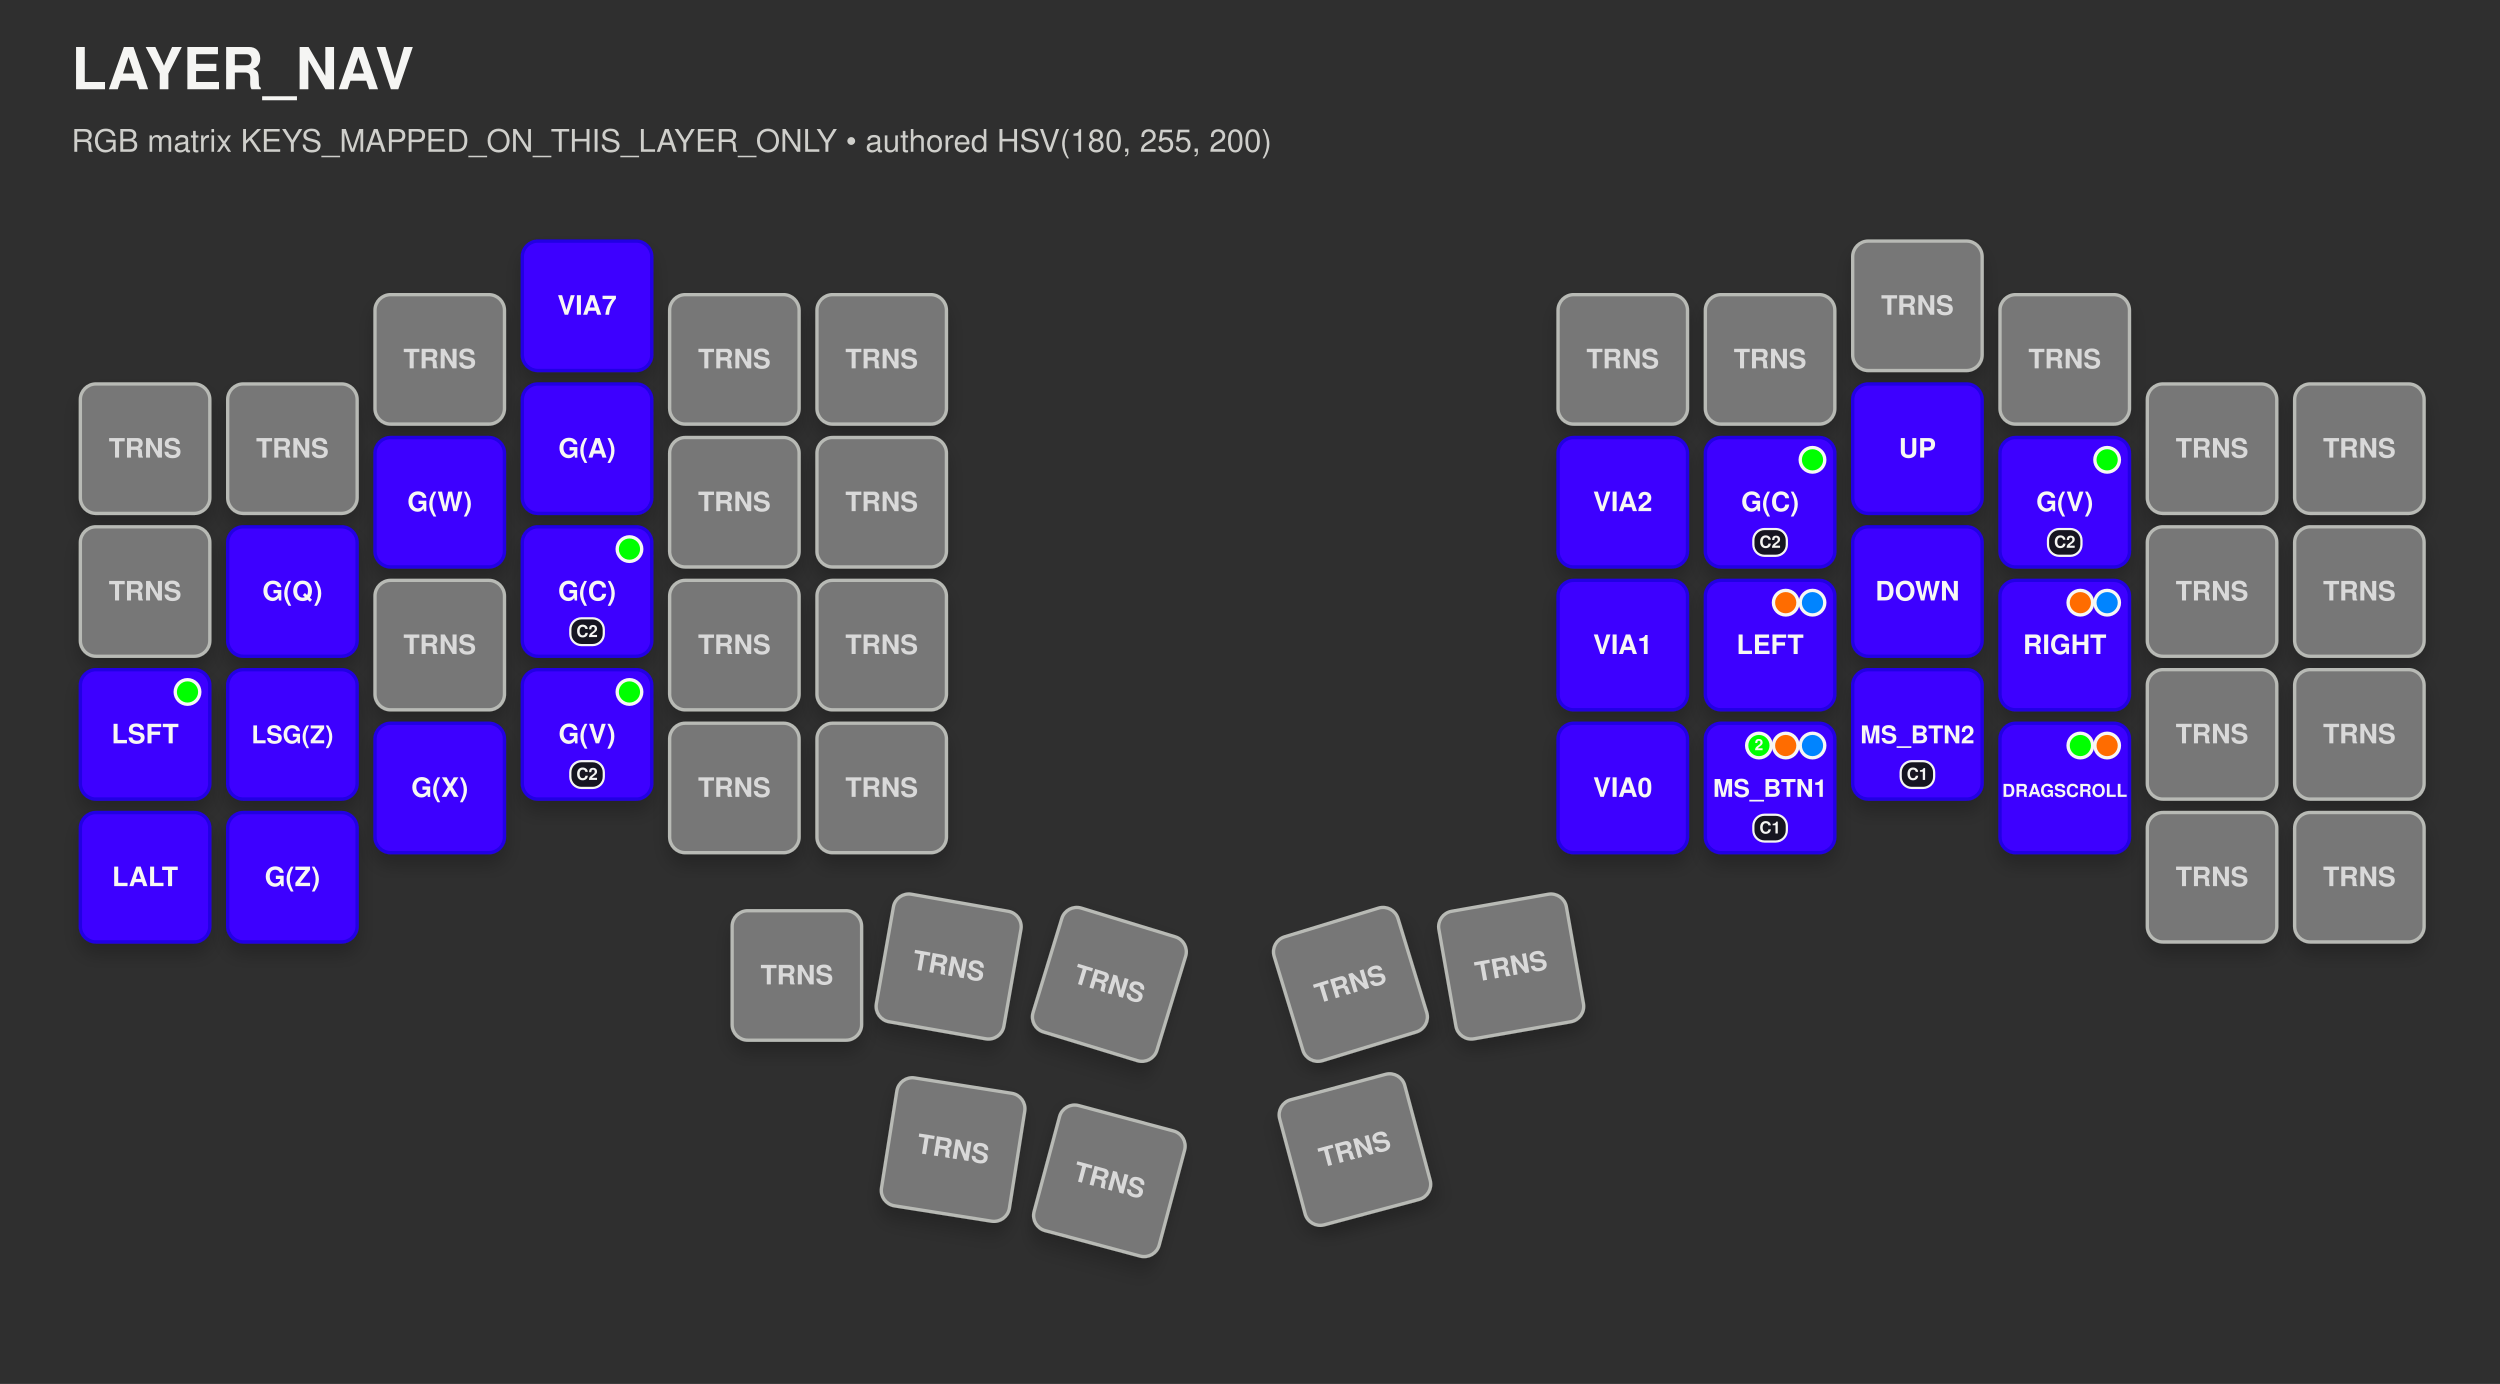
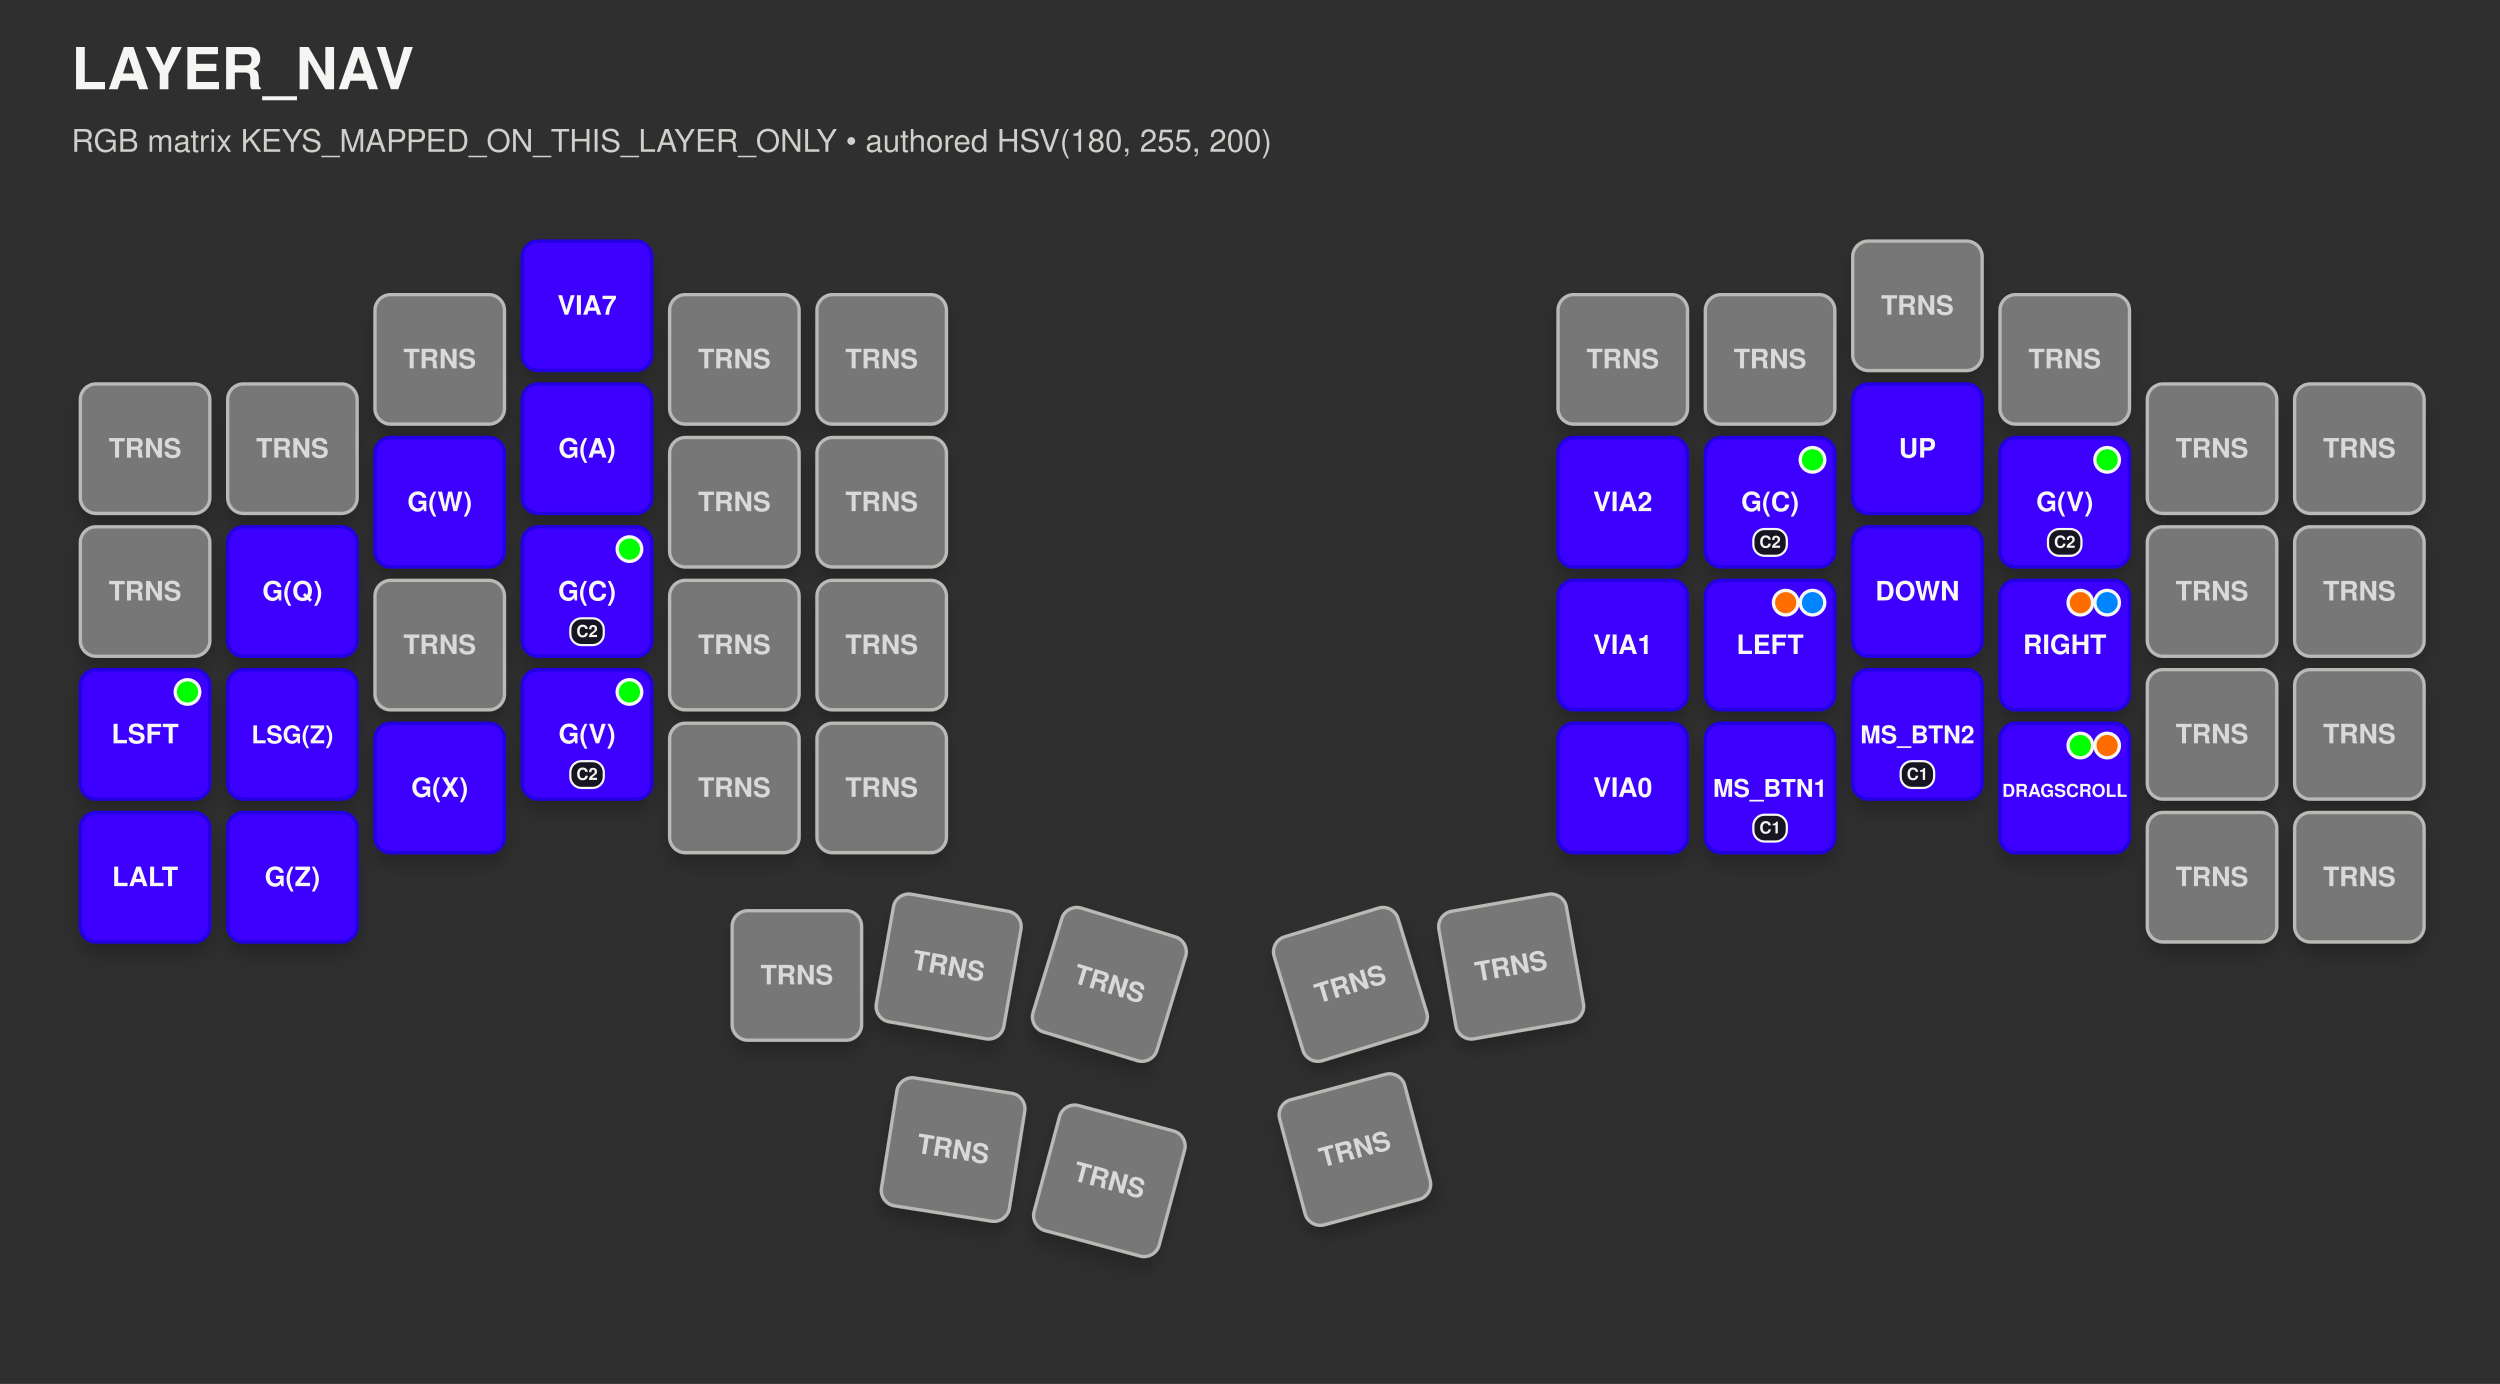
<svg xmlns="http://www.w3.org/2000/svg" width="1120" height="620" viewBox="0 0 1120 620" role="img" aria-labelledby="title desc">
  <defs>
    <filter id="shadow" x="-20%" y="-20%" width="140%" height="140%">
      <feDropShadow dx="0" dy="5" stdDeviation="4" flood-color="#000000" flood-opacity="0.22" />
    </filter>
  </defs>
  <rect width="1120" height="620" fill="#2f2f2f" />
  <text x="32" y="40" fill="#f5f5f3" font-size="26" font-family="Helvetica, Arial, sans-serif" font-weight="700">LAYER_NAV</text>
  <text x="32" y="68" fill="#cfcfcb" font-size="14" font-family="Helvetica, Arial, sans-serif">RGB matrix KEYS_MAPPED_ON_THIS_LAYER_ONLY • authored HSV(180, 255, 200)</text>
  <g transform="rotate(0 65.0 201.0)">
    <rect x="36.0" y="172.0" width="58" height="58" rx="7" fill="#777777" stroke="#b8bab5" stroke-width="1.5" filter="url(#shadow)" />
    <text x="65.0" y="205.0" fill="#ffffff" fill-opacity="0.72" font-size="12" text-anchor="middle" font-family="Helvetica, Arial, sans-serif" font-weight="600">TRNS</text>
  </g>
  <g transform="rotate(0 131.0 201.0)">
    <rect x="102.0" y="172.0" width="58" height="58" rx="7" fill="#777777" stroke="#b8bab5" stroke-width="1.5" filter="url(#shadow)" />
    <text x="131.0" y="205.0" fill="#ffffff" fill-opacity="0.72" font-size="12" text-anchor="middle" font-family="Helvetica, Arial, sans-serif" font-weight="600">TRNS</text>
  </g>
  <g transform="rotate(0 197.0 161.0)">
    <rect x="168.0" y="132.0" width="58" height="58" rx="7" fill="#777777" stroke="#b8bab5" stroke-width="1.5" filter="url(#shadow)" />
    <text x="197.0" y="165.0" fill="#ffffff" fill-opacity="0.72" font-size="12" text-anchor="middle" font-family="Helvetica, Arial, sans-serif" font-weight="600">TRNS</text>
  </g>
  <g transform="rotate(0 263.0 137.0)">
    <rect x="234.0" y="108.0" width="58" height="58" rx="7" fill="#3c00ff" stroke="#2000e3" stroke-width="1.5" filter="url(#shadow)" />
    <text x="263.0" y="141.0" fill="#f7f7f4" fill-opacity="1.0" font-size="12" text-anchor="middle" font-family="Helvetica, Arial, sans-serif" font-weight="600">VIA7</text>
  </g>
  <g transform="rotate(0 329.0 161.0)">
    <rect x="300.0" y="132.0" width="58" height="58" rx="7" fill="#777777" stroke="#b8bab5" stroke-width="1.5" filter="url(#shadow)" />
    <text x="329.0" y="165.0" fill="#ffffff" fill-opacity="0.72" font-size="12" text-anchor="middle" font-family="Helvetica, Arial, sans-serif" font-weight="600">TRNS</text>
  </g>
  <g transform="rotate(0 395.0 161.0)">
    <rect x="366.0" y="132.0" width="58" height="58" rx="7" fill="#777777" stroke="#b8bab5" stroke-width="1.5" filter="url(#shadow)" />
    <text x="395.0" y="165.0" fill="#ffffff" fill-opacity="0.72" font-size="12" text-anchor="middle" font-family="Helvetica, Arial, sans-serif" font-weight="600">TRNS</text>
  </g>
  <g transform="rotate(0 727.0 161.0)">
    <rect x="698.0" y="132.0" width="58" height="58" rx="7" fill="#777777" stroke="#b8bab5" stroke-width="1.5" filter="url(#shadow)" />
    <text x="727.0" y="165.0" fill="#ffffff" fill-opacity="0.72" font-size="12" text-anchor="middle" font-family="Helvetica, Arial, sans-serif" font-weight="600">TRNS</text>
  </g>
  <g transform="rotate(0 793.0 161.0)">
    <rect x="764.0" y="132.0" width="58" height="58" rx="7" fill="#777777" stroke="#b8bab5" stroke-width="1.5" filter="url(#shadow)" />
    <text x="793.0" y="165.0" fill="#ffffff" fill-opacity="0.72" font-size="12" text-anchor="middle" font-family="Helvetica, Arial, sans-serif" font-weight="600">TRNS</text>
  </g>
  <g transform="rotate(0 859.0 137.0)">
    <rect x="830.0" y="108.0" width="58" height="58" rx="7" fill="#777777" stroke="#b8bab5" stroke-width="1.5" filter="url(#shadow)" />
    <text x="859.0" y="141.0" fill="#ffffff" fill-opacity="0.72" font-size="12" text-anchor="middle" font-family="Helvetica, Arial, sans-serif" font-weight="600">TRNS</text>
  </g>
  <g transform="rotate(0 925.0 161.0)">
    <rect x="896.0" y="132.0" width="58" height="58" rx="7" fill="#777777" stroke="#b8bab5" stroke-width="1.5" filter="url(#shadow)" />
    <text x="925.0" y="165.0" fill="#ffffff" fill-opacity="0.72" font-size="12" text-anchor="middle" font-family="Helvetica, Arial, sans-serif" font-weight="600">TRNS</text>
  </g>
  <g transform="rotate(0 991.0 201.0)">
    <rect x="962.0" y="172.0" width="58" height="58" rx="7" fill="#777777" stroke="#b8bab5" stroke-width="1.5" filter="url(#shadow)" />
    <text x="991.0" y="205.0" fill="#ffffff" fill-opacity="0.72" font-size="12" text-anchor="middle" font-family="Helvetica, Arial, sans-serif" font-weight="600">TRNS</text>
  </g>
  <g transform="rotate(0 1057.0 201.0)">
    <rect x="1028.0" y="172.0" width="58" height="58" rx="7" fill="#777777" stroke="#b8bab5" stroke-width="1.5" filter="url(#shadow)" />
    <text x="1057.0" y="205.0" fill="#ffffff" fill-opacity="0.72" font-size="12" text-anchor="middle" font-family="Helvetica, Arial, sans-serif" font-weight="600">TRNS</text>
  </g>
  <g transform="rotate(0 65.0 265.0)">
    <rect x="36.0" y="236.0" width="58" height="58" rx="7" fill="#777777" stroke="#b8bab5" stroke-width="1.5" filter="url(#shadow)" />
    <text x="65.0" y="269.0" fill="#ffffff" fill-opacity="0.72" font-size="12" text-anchor="middle" font-family="Helvetica, Arial, sans-serif" font-weight="600">TRNS</text>
  </g>
  <g transform="rotate(0 131.0 265.0)">
    <rect x="102.0" y="236.0" width="58" height="58" rx="7" fill="#3c00ff" stroke="#2000e3" stroke-width="1.5" filter="url(#shadow)" />
    <text x="131.0" y="269.0" fill="#f7f7f4" fill-opacity="1.0" font-size="12" text-anchor="middle" font-family="Helvetica, Arial, sans-serif" font-weight="600">G(Q)</text>
  </g>
  <g transform="rotate(0 197.0 225.0)">
    <rect x="168.0" y="196.0" width="58" height="58" rx="7" fill="#3c00ff" stroke="#2000e3" stroke-width="1.5" filter="url(#shadow)" />
    <text x="197.0" y="229.0" fill="#f7f7f4" fill-opacity="1.0" font-size="12" text-anchor="middle" font-family="Helvetica, Arial, sans-serif" font-weight="600">G(W)</text>
  </g>
  <g transform="rotate(0 263.0 201.0)">
    <rect x="234.0" y="172.0" width="58" height="58" rx="7" fill="#3c00ff" stroke="#2000e3" stroke-width="1.5" filter="url(#shadow)" />
    <text x="263.0" y="205.0" fill="#f7f7f4" fill-opacity="1.0" font-size="12" text-anchor="middle" font-family="Helvetica, Arial, sans-serif" font-weight="600">G(A)</text>
  </g>
  <g transform="rotate(0 329.0 225.0)">
    <rect x="300.0" y="196.0" width="58" height="58" rx="7" fill="#777777" stroke="#b8bab5" stroke-width="1.5" filter="url(#shadow)" />
    <text x="329.0" y="229.0" fill="#ffffff" fill-opacity="0.72" font-size="12" text-anchor="middle" font-family="Helvetica, Arial, sans-serif" font-weight="600">TRNS</text>
  </g>
  <g transform="rotate(0 395.0 225.0)">
    <rect x="366.0" y="196.0" width="58" height="58" rx="7" fill="#777777" stroke="#b8bab5" stroke-width="1.5" filter="url(#shadow)" />
    <text x="395.0" y="229.0" fill="#ffffff" fill-opacity="0.72" font-size="12" text-anchor="middle" font-family="Helvetica, Arial, sans-serif" font-weight="600">TRNS</text>
  </g>
  <g transform="rotate(0 727.0 225.0)">
    <rect x="698.0" y="196.0" width="58" height="58" rx="7" fill="#3c00ff" stroke="#2000e3" stroke-width="1.5" filter="url(#shadow)" />
    <text x="727.0" y="229.0" fill="#f7f7f4" fill-opacity="1.0" font-size="12" text-anchor="middle" font-family="Helvetica, Arial, sans-serif" font-weight="600">VIA2</text>
  </g>
  <g transform="rotate(0 793.0 225.0)">
    <rect x="764.0" y="196.0" width="58" height="58" rx="7" fill="#3c00ff" stroke="#2000e3" stroke-width="1.5" filter="url(#shadow)" />
    <text x="793.0" y="229.0" fill="#f7f7f4" fill-opacity="1.0" font-size="12" text-anchor="middle" font-family="Helvetica, Arial, sans-serif" font-weight="600">G(C)</text>
    <circle cx="812.0" cy="206.0" r="5.5" fill="#00ff00" stroke="#f7f7f4" stroke-width="1.5" />
    <rect x="785.5" y="237.0" width="15" height="12" rx="5" fill="#141714" fill-opacity="0.94" stroke="#f5f5f3" stroke-width="1" />
    <text x="793.0" y="245.4" fill="#f5f5f3" font-size="7.5" text-anchor="middle" font-family="Helvetica, Arial, sans-serif" font-weight="700">C2</text>
  </g>
  <g transform="rotate(0 859.0 201.0)">
    <rect x="830.0" y="172.0" width="58" height="58" rx="7" fill="#3c00ff" stroke="#2000e3" stroke-width="1.5" filter="url(#shadow)" />
    <text x="859.0" y="205.0" fill="#f7f7f4" fill-opacity="1.0" font-size="12" text-anchor="middle" font-family="Helvetica, Arial, sans-serif" font-weight="600">UP</text>
  </g>
  <g transform="rotate(0 925.0 225.0)">
    <rect x="896.0" y="196.0" width="58" height="58" rx="7" fill="#3c00ff" stroke="#2000e3" stroke-width="1.5" filter="url(#shadow)" />
    <text x="925.0" y="229.0" fill="#f7f7f4" fill-opacity="1.0" font-size="12" text-anchor="middle" font-family="Helvetica, Arial, sans-serif" font-weight="600">G(V)</text>
    <circle cx="944.0" cy="206.0" r="5.5" fill="#00ff00" stroke="#f7f7f4" stroke-width="1.5" />
    <rect x="917.5" y="237.0" width="15" height="12" rx="5" fill="#141714" fill-opacity="0.94" stroke="#f5f5f3" stroke-width="1" />
    <text x="925.0" y="245.4" fill="#f5f5f3" font-size="7.5" text-anchor="middle" font-family="Helvetica, Arial, sans-serif" font-weight="700">C2</text>
  </g>
  <g transform="rotate(0 991.0 265.0)">
    <rect x="962.0" y="236.0" width="58" height="58" rx="7" fill="#777777" stroke="#b8bab5" stroke-width="1.5" filter="url(#shadow)" />
    <text x="991.0" y="269.0" fill="#ffffff" fill-opacity="0.72" font-size="12" text-anchor="middle" font-family="Helvetica, Arial, sans-serif" font-weight="600">TRNS</text>
  </g>
  <g transform="rotate(0 1057.0 265.0)">
    <rect x="1028.0" y="236.0" width="58" height="58" rx="7" fill="#777777" stroke="#b8bab5" stroke-width="1.5" filter="url(#shadow)" />
    <text x="1057.0" y="269.0" fill="#ffffff" fill-opacity="0.72" font-size="12" text-anchor="middle" font-family="Helvetica, Arial, sans-serif" font-weight="600">TRNS</text>
  </g>
  <g transform="rotate(0 65.0 329.0)">
    <rect x="36.0" y="300.0" width="58" height="58" rx="7" fill="#3c00ff" stroke="#2000e3" stroke-width="1.5" filter="url(#shadow)" />
    <text x="65.0" y="333.0" fill="#f7f7f4" fill-opacity="1.0" font-size="12" text-anchor="middle" font-family="Helvetica, Arial, sans-serif" font-weight="600">LSFT</text>
    <circle cx="84.0" cy="310.0" r="5.5" fill="#00ff00" stroke="#f7f7f4" stroke-width="1.5" />
  </g>
  <g transform="rotate(0 131.0 329.0)">
    <rect x="102.0" y="300.0" width="58" height="58" rx="7" fill="#3c00ff" stroke="#2000e3" stroke-width="1.5" filter="url(#shadow)" />
    <text x="131.0" y="333.0" fill="#f7f7f4" fill-opacity="1.0" font-size="11" text-anchor="middle" font-family="Helvetica, Arial, sans-serif" font-weight="600">LSG(Z)</text>
  </g>
  <g transform="rotate(0 197.0 289.0)">
    <rect x="168.0" y="260.0" width="58" height="58" rx="7" fill="#777777" stroke="#b8bab5" stroke-width="1.5" filter="url(#shadow)" />
    <text x="197.0" y="293.0" fill="#ffffff" fill-opacity="0.72" font-size="12" text-anchor="middle" font-family="Helvetica, Arial, sans-serif" font-weight="600">TRNS</text>
  </g>
  <g transform="rotate(0 263.0 265.0)">
    <rect x="234.0" y="236.0" width="58" height="58" rx="7" fill="#3c00ff" stroke="#2000e3" stroke-width="1.5" filter="url(#shadow)" />
    <text x="263.0" y="269.0" fill="#f7f7f4" fill-opacity="1.0" font-size="12" text-anchor="middle" font-family="Helvetica, Arial, sans-serif" font-weight="600">G(C)</text>
    <circle cx="282.0" cy="246.0" r="5.5" fill="#00ff00" stroke="#f7f7f4" stroke-width="1.5" />
    <rect x="255.5" y="277.0" width="15" height="12" rx="5" fill="#141714" fill-opacity="0.94" stroke="#f5f5f3" stroke-width="1" />
    <text x="263.0" y="285.4" fill="#f5f5f3" font-size="7.5" text-anchor="middle" font-family="Helvetica, Arial, sans-serif" font-weight="700">C2</text>
  </g>
  <g transform="rotate(0 329.0 289.0)">
    <rect x="300.0" y="260.0" width="58" height="58" rx="7" fill="#777777" stroke="#b8bab5" stroke-width="1.5" filter="url(#shadow)" />
    <text x="329.0" y="293.0" fill="#ffffff" fill-opacity="0.72" font-size="12" text-anchor="middle" font-family="Helvetica, Arial, sans-serif" font-weight="600">TRNS</text>
  </g>
  <g transform="rotate(0 395.0 289.0)">
    <rect x="366.0" y="260.0" width="58" height="58" rx="7" fill="#777777" stroke="#b8bab5" stroke-width="1.5" filter="url(#shadow)" />
    <text x="395.0" y="293.0" fill="#ffffff" fill-opacity="0.72" font-size="12" text-anchor="middle" font-family="Helvetica, Arial, sans-serif" font-weight="600">TRNS</text>
  </g>
  <g transform="rotate(0 727.0 289.0)">
    <rect x="698.0" y="260.0" width="58" height="58" rx="7" fill="#3c00ff" stroke="#2000e3" stroke-width="1.5" filter="url(#shadow)" />
    <text x="727.0" y="293.0" fill="#f7f7f4" fill-opacity="1.0" font-size="12" text-anchor="middle" font-family="Helvetica, Arial, sans-serif" font-weight="600">VIA1</text>
  </g>
  <g transform="rotate(0 793.0 289.0)">
    <rect x="764.0" y="260.0" width="58" height="58" rx="7" fill="#3c00ff" stroke="#2000e3" stroke-width="1.5" filter="url(#shadow)" />
    <text x="793.0" y="293.0" fill="#f7f7f4" fill-opacity="1.0" font-size="12" text-anchor="middle" font-family="Helvetica, Arial, sans-serif" font-weight="600">LEFT</text>
    <circle cx="800.0" cy="270.0" r="5.5" fill="#ff6c00" stroke="#f7f7f4" stroke-width="1.5" />
    <circle cx="812.0" cy="270.0" r="5.5" fill="#0084ff" stroke="#f7f7f4" stroke-width="1.5" />
  </g>
  <g transform="rotate(0 859.0 265.0)">
    <rect x="830.0" y="236.0" width="58" height="58" rx="7" fill="#3c00ff" stroke="#2000e3" stroke-width="1.5" filter="url(#shadow)" />
    <text x="859.0" y="269.0" fill="#f7f7f4" fill-opacity="1.0" font-size="12" text-anchor="middle" font-family="Helvetica, Arial, sans-serif" font-weight="600">DOWN</text>
  </g>
  <g transform="rotate(0 925.0 289.0)">
    <rect x="896.0" y="260.0" width="58" height="58" rx="7" fill="#3c00ff" stroke="#2000e3" stroke-width="1.5" filter="url(#shadow)" />
    <text x="925.0" y="293.0" fill="#f7f7f4" fill-opacity="1.0" font-size="12" text-anchor="middle" font-family="Helvetica, Arial, sans-serif" font-weight="600">RIGHT</text>
    <circle cx="932.0" cy="270.0" r="5.5" fill="#ff6c00" stroke="#f7f7f4" stroke-width="1.5" />
    <circle cx="944.0" cy="270.0" r="5.5" fill="#0084ff" stroke="#f7f7f4" stroke-width="1.5" />
  </g>
  <g transform="rotate(0 991.0 329.0)">
    <rect x="962.0" y="300.0" width="58" height="58" rx="7" fill="#777777" stroke="#b8bab5" stroke-width="1.5" filter="url(#shadow)" />
    <text x="991.0" y="333.0" fill="#ffffff" fill-opacity="0.72" font-size="12" text-anchor="middle" font-family="Helvetica, Arial, sans-serif" font-weight="600">TRNS</text>
  </g>
  <g transform="rotate(0 1057.0 329.0)">
    <rect x="1028.0" y="300.0" width="58" height="58" rx="7" fill="#777777" stroke="#b8bab5" stroke-width="1.5" filter="url(#shadow)" />
    <text x="1057.0" y="333.0" fill="#ffffff" fill-opacity="0.72" font-size="12" text-anchor="middle" font-family="Helvetica, Arial, sans-serif" font-weight="600">TRNS</text>
  </g>
  <g transform="rotate(0 65.0 393.0)">
    <rect x="36.0" y="364.0" width="58" height="58" rx="7" fill="#3c00ff" stroke="#2000e3" stroke-width="1.5" filter="url(#shadow)" />
    <text x="65.0" y="397.0" fill="#f7f7f4" fill-opacity="1.0" font-size="12" text-anchor="middle" font-family="Helvetica, Arial, sans-serif" font-weight="600">LALT</text>
  </g>
  <g transform="rotate(0 131.0 393.0)">
    <rect x="102.0" y="364.0" width="58" height="58" rx="7" fill="#3c00ff" stroke="#2000e3" stroke-width="1.5" filter="url(#shadow)" />
    <text x="131.0" y="397.0" fill="#f7f7f4" fill-opacity="1.0" font-size="12" text-anchor="middle" font-family="Helvetica, Arial, sans-serif" font-weight="600">G(Z)</text>
  </g>
  <g transform="rotate(0 197.0 353.0)">
    <rect x="168.0" y="324.0" width="58" height="58" rx="7" fill="#3c00ff" stroke="#2000e3" stroke-width="1.5" filter="url(#shadow)" />
    <text x="197.0" y="357.0" fill="#f7f7f4" fill-opacity="1.0" font-size="12" text-anchor="middle" font-family="Helvetica, Arial, sans-serif" font-weight="600">G(X)</text>
  </g>
  <g transform="rotate(0 263.0 329.0)">
    <rect x="234.0" y="300.0" width="58" height="58" rx="7" fill="#3c00ff" stroke="#2000e3" stroke-width="1.5" filter="url(#shadow)" />
    <text x="263.0" y="333.0" fill="#f7f7f4" fill-opacity="1.0" font-size="12" text-anchor="middle" font-family="Helvetica, Arial, sans-serif" font-weight="600">G(V)</text>
    <circle cx="282.0" cy="310.0" r="5.5" fill="#00ff00" stroke="#f7f7f4" stroke-width="1.5" />
    <rect x="255.5" y="341.0" width="15" height="12" rx="5" fill="#141714" fill-opacity="0.94" stroke="#f5f5f3" stroke-width="1" />
    <text x="263.0" y="349.4" fill="#f5f5f3" font-size="7.5" text-anchor="middle" font-family="Helvetica, Arial, sans-serif" font-weight="700">C2</text>
  </g>
  <g transform="rotate(0 329.0 353.0)">
    <rect x="300.0" y="324.0" width="58" height="58" rx="7" fill="#777777" stroke="#b8bab5" stroke-width="1.5" filter="url(#shadow)" />
    <text x="329.0" y="357.0" fill="#ffffff" fill-opacity="0.72" font-size="12" text-anchor="middle" font-family="Helvetica, Arial, sans-serif" font-weight="600">TRNS</text>
  </g>
  <g transform="rotate(0 395.0 353.0)">
    <rect x="366.0" y="324.0" width="58" height="58" rx="7" fill="#777777" stroke="#b8bab5" stroke-width="1.5" filter="url(#shadow)" />
    <text x="395.0" y="357.0" fill="#ffffff" fill-opacity="0.72" font-size="12" text-anchor="middle" font-family="Helvetica, Arial, sans-serif" font-weight="600">TRNS</text>
  </g>
  <g transform="rotate(0 727.0 353.0)">
    <rect x="698.0" y="324.0" width="58" height="58" rx="7" fill="#3c00ff" stroke="#2000e3" stroke-width="1.5" filter="url(#shadow)" />
    <text x="727.0" y="357.0" fill="#f7f7f4" fill-opacity="1.0" font-size="12" text-anchor="middle" font-family="Helvetica, Arial, sans-serif" font-weight="600">VIA0</text>
  </g>
  <g transform="rotate(0 793.0 353.0)">
    <rect x="764.0" y="324.0" width="58" height="58" rx="7" fill="#3c00ff" stroke="#2000e3" stroke-width="1.5" filter="url(#shadow)" />
    <text x="793.0" y="357.0" fill="#f7f7f4" fill-opacity="1.0" font-size="11" text-anchor="middle" font-family="Helvetica, Arial, sans-serif" font-weight="600" textLength="42" lengthAdjust="spacingAndGlyphs">MS_BTN1</text>
-     <circle cx="788.0" cy="334.0" r="5.5" fill="#00ff00" stroke="#f7f7f4" stroke-width="1.5" />
-     <text x="788.0" y="334.5" fill="#f7f7f4" font-size="7" text-anchor="middle" dominant-baseline="central" font-family="Helvetica, Arial, sans-serif" font-weight="700">2</text>
-     <circle cx="800.0" cy="334.0" r="5.5" fill="#ff6c00" stroke="#f7f7f4" stroke-width="1.5" />
-     <circle cx="812.0" cy="334.0" r="5.5" fill="#0084ff" stroke="#f7f7f4" stroke-width="1.5" />
    <rect x="785.5" y="365.0" width="15" height="12" rx="5" fill="#141714" fill-opacity="0.94" stroke="#f5f5f3" stroke-width="1" />
    <text x="793.0" y="373.4" fill="#f5f5f3" font-size="7.5" text-anchor="middle" font-family="Helvetica, Arial, sans-serif" font-weight="700">C1</text>
  </g>
  <g transform="rotate(0 859.0 329.0)">
    <rect x="830.0" y="300.0" width="58" height="58" rx="7" fill="#3c00ff" stroke="#2000e3" stroke-width="1.5" filter="url(#shadow)" />
    <text x="859.0" y="333.0" fill="#f7f7f4" fill-opacity="1.0" font-size="11" text-anchor="middle" font-family="Helvetica, Arial, sans-serif" font-weight="600" textLength="42" lengthAdjust="spacingAndGlyphs">MS_BTN2</text>
    <rect x="851.5" y="341.0" width="15" height="12" rx="5" fill="#141714" fill-opacity="0.94" stroke="#f5f5f3" stroke-width="1" />
    <text x="859.0" y="349.4" fill="#f5f5f3" font-size="7.5" text-anchor="middle" font-family="Helvetica, Arial, sans-serif" font-weight="700">C1</text>
  </g>
  <g transform="rotate(0 925.0 353.0)">
    <rect x="896.0" y="324.0" width="58" height="58" rx="7" fill="#3c00ff" stroke="#2000e3" stroke-width="1.5" filter="url(#shadow)" />
    <text x="925.0" y="357.0" fill="#f7f7f4" fill-opacity="1.0" font-size="8" text-anchor="middle" font-family="Helvetica, Arial, sans-serif" font-weight="600" textLength="42" lengthAdjust="spacingAndGlyphs">DRAGSCROLL</text>
    <circle cx="932.0" cy="334.0" r="5.5" fill="#00ff00" stroke="#f7f7f4" stroke-width="1.5" />
    <circle cx="944.0" cy="334.0" r="5.5" fill="#ff6c00" stroke="#f7f7f4" stroke-width="1.5" />
  </g>
  <g transform="rotate(0 991.0 393.0)">
    <rect x="962.0" y="364.0" width="58" height="58" rx="7" fill="#777777" stroke="#b8bab5" stroke-width="1.5" filter="url(#shadow)" />
    <text x="991.0" y="397.0" fill="#ffffff" fill-opacity="0.72" font-size="12" text-anchor="middle" font-family="Helvetica, Arial, sans-serif" font-weight="600">TRNS</text>
  </g>
  <g transform="rotate(0 1057.0 393.0)">
    <rect x="1028.0" y="364.0" width="58" height="58" rx="7" fill="#777777" stroke="#b8bab5" stroke-width="1.5" filter="url(#shadow)" />
    <text x="1057.0" y="397.0" fill="#ffffff" fill-opacity="0.72" font-size="12" text-anchor="middle" font-family="Helvetica, Arial, sans-serif" font-weight="600">TRNS</text>
  </g>
  <g transform="rotate(0 357.0 437.0)">
    <rect x="328.0" y="408.0" width="58" height="58" rx="7" fill="#777777" stroke="#b8bab5" stroke-width="1.5" filter="url(#shadow)" />
    <text x="357.0" y="441.0" fill="#ffffff" fill-opacity="0.72" font-size="12" text-anchor="middle" font-family="Helvetica, Arial, sans-serif" font-weight="600">TRNS</text>
  </g>
  <g transform="rotate(10 425.0 433.0)">
    <rect x="396.0" y="404.0" width="58" height="58" rx="7" fill="#777777" stroke="#b8bab5" stroke-width="1.5" filter="url(#shadow)" />
    <text x="425.0" y="437.0" fill="#ffffff" fill-opacity="0.72" font-size="12" text-anchor="middle" font-family="Helvetica, Arial, sans-serif" font-weight="600">TRNS</text>
  </g>
  <g transform="rotate(17 497.0 441.0)">
    <rect x="468.0" y="412.0" width="58" height="58" rx="7" fill="#777777" stroke="#b8bab5" stroke-width="1.5" filter="url(#shadow)" />
    <text x="497.0" y="445.0" fill="#ffffff" fill-opacity="0.72" font-size="12" text-anchor="middle" font-family="Helvetica, Arial, sans-serif" font-weight="600">TRNS</text>
  </g>
  <g transform="rotate(-17 605.0 441.0)">
    <rect x="576.0" y="412.0" width="58" height="58" rx="7" fill="#777777" stroke="#b8bab5" stroke-width="1.5" filter="url(#shadow)" />
    <text x="605.0" y="445.0" fill="#ffffff" fill-opacity="0.72" font-size="12" text-anchor="middle" font-family="Helvetica, Arial, sans-serif" font-weight="600">TRNS</text>
  </g>
  <g transform="rotate(-10 677.0 433.0)">
    <rect x="648.0" y="404.0" width="58" height="58" rx="7" fill="#777777" stroke="#b8bab5" stroke-width="1.5" filter="url(#shadow)" />
    <text x="677.0" y="437.0" fill="#ffffff" fill-opacity="0.72" font-size="12" text-anchor="middle" font-family="Helvetica, Arial, sans-serif" font-weight="600">TRNS</text>
  </g>
  <g transform="rotate(9 427.0 515.0)">
    <rect x="398.0" y="486.0" width="58" height="58" rx="7" fill="#777777" stroke="#b8bab5" stroke-width="1.5" filter="url(#shadow)" />
    <text x="427.0" y="519.0" fill="#ffffff" fill-opacity="0.72" font-size="12" text-anchor="middle" font-family="Helvetica, Arial, sans-serif" font-weight="600">TRNS</text>
  </g>
  <g transform="rotate(15 497.0 529.0)">
    <rect x="468.0" y="500.0" width="58" height="58" rx="7" fill="#777777" stroke="#b8bab5" stroke-width="1.5" filter="url(#shadow)" />
    <text x="497.0" y="533.0" fill="#ffffff" fill-opacity="0.72" font-size="12" text-anchor="middle" font-family="Helvetica, Arial, sans-serif" font-weight="600">TRNS</text>
  </g>
  <g transform="rotate(-15 607.0 515.0)">
    <rect x="578.0" y="486.0" width="58" height="58" rx="7" fill="#777777" stroke="#b8bab5" stroke-width="1.5" filter="url(#shadow)" />
    <text x="607.0" y="519.0" fill="#ffffff" fill-opacity="0.72" font-size="12" text-anchor="middle" font-family="Helvetica, Arial, sans-serif" font-weight="600">TRNS</text>
  </g>
</svg>
